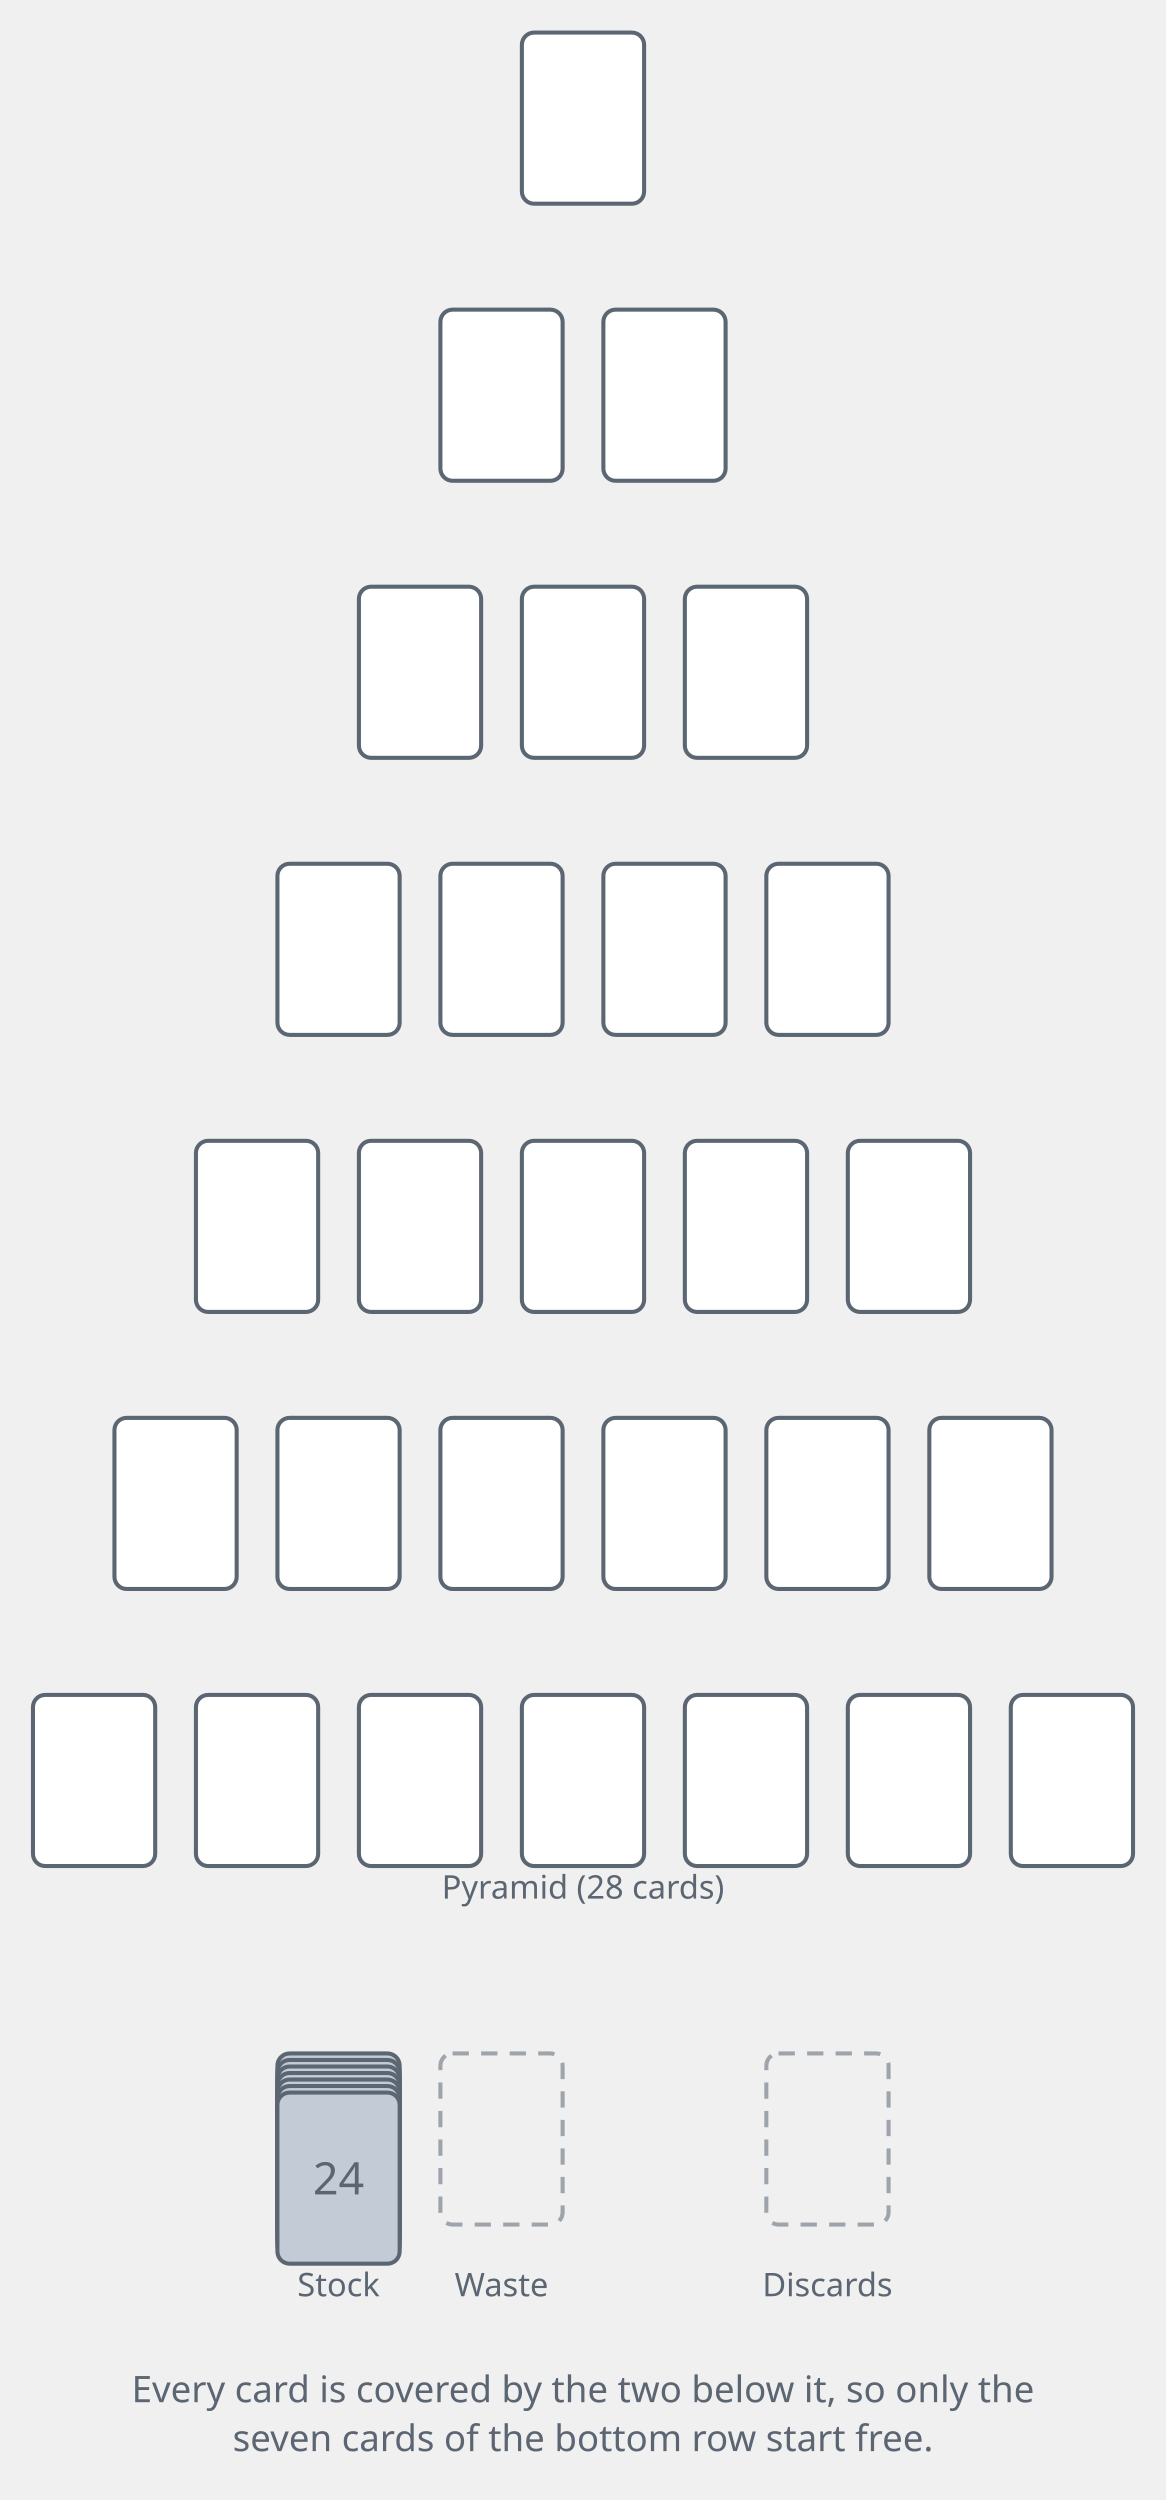
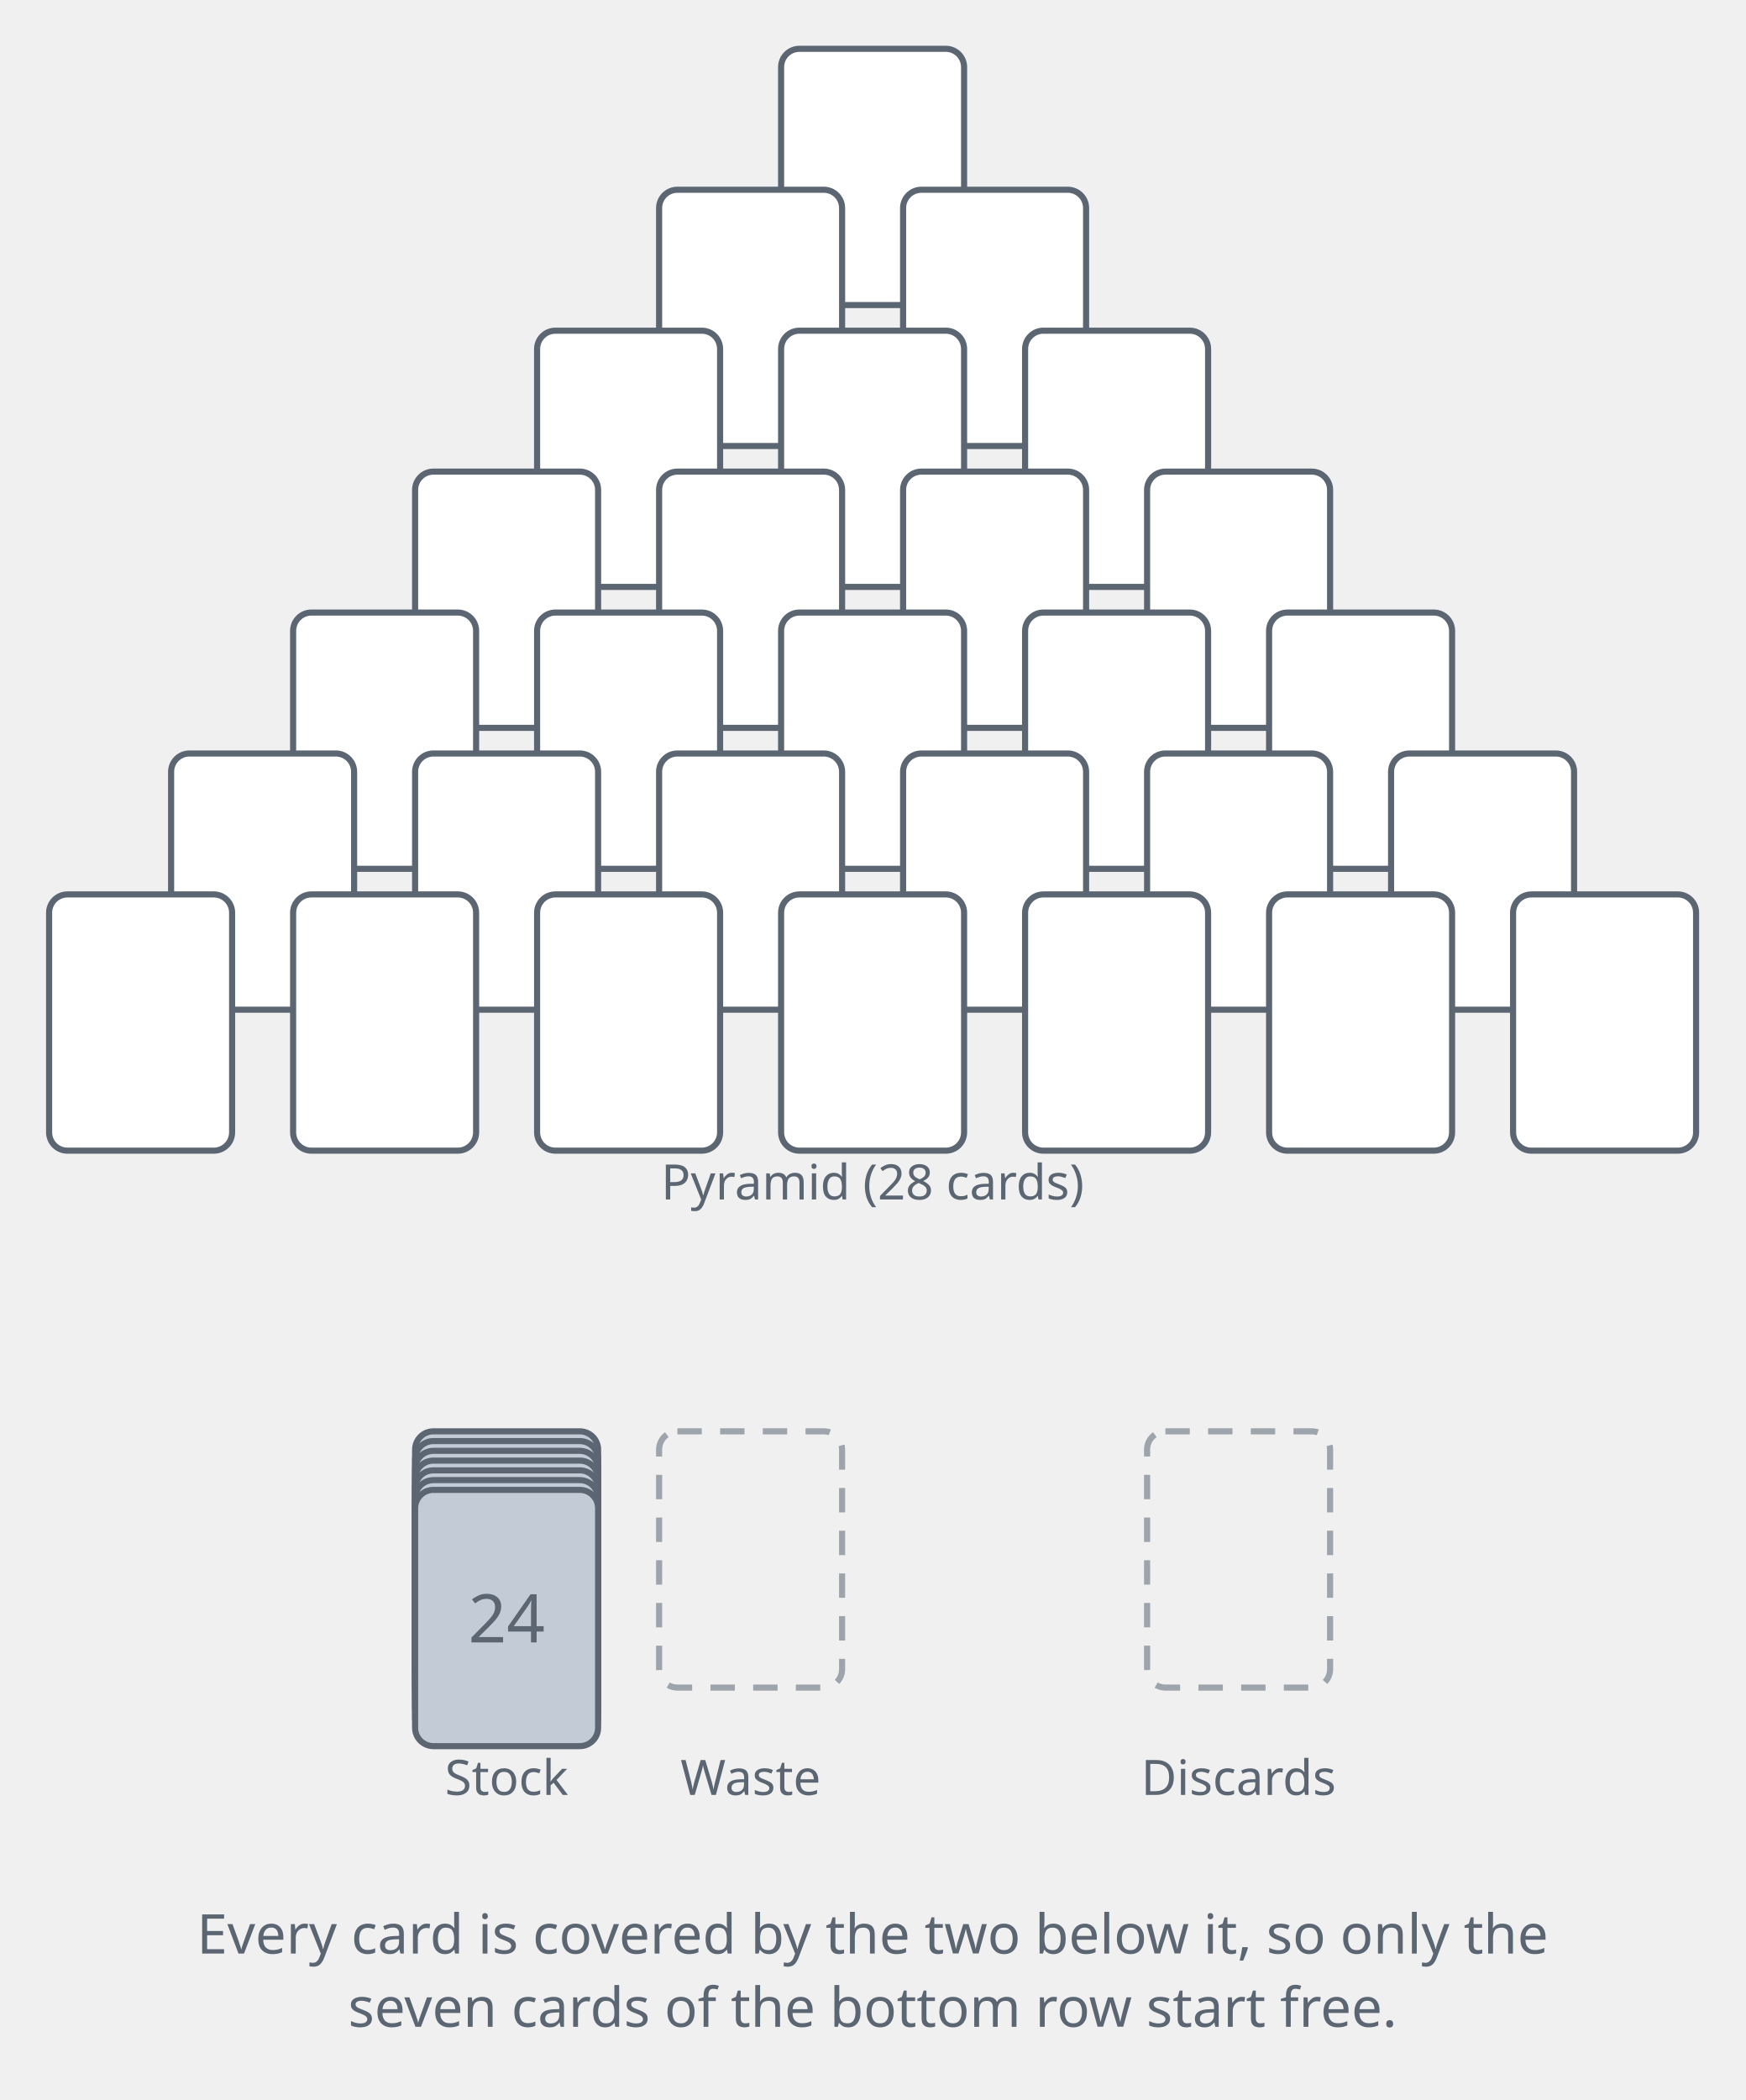
- <svg xmlns="http://www.w3.org/2000/svg" viewBox="0 0 286 613.6" width="458" height="982" role="img" aria-label="Pyramid setup diagram">
+ <svg xmlns="http://www.w3.org/2000/svg" viewBox="0 0 286 344.2" width="458" height="551" role="img" aria-label="Pyramid setup diagram">
  <rect x="128.0" y="8.0" width="30" height="42" rx="3" fill="#ffffff" stroke="#5b6672" stroke-width="1" />
-   <rect x="108.0" y="76.0" width="30" height="42" rx="3" fill="#ffffff" stroke="#5b6672" stroke-width="1" />
-   <rect x="148.0" y="76.0" width="30" height="42" rx="3" fill="#ffffff" stroke="#5b6672" stroke-width="1" />
-   <rect x="88.0" y="144.0" width="30" height="42" rx="3" fill="#ffffff" stroke="#5b6672" stroke-width="1" />
-   <rect x="128.0" y="144.0" width="30" height="42" rx="3" fill="#ffffff" stroke="#5b6672" stroke-width="1" />
-   <rect x="168.0" y="144.0" width="30" height="42" rx="3" fill="#ffffff" stroke="#5b6672" stroke-width="1" />
-   <rect x="68.0" y="212.0" width="30" height="42" rx="3" fill="#ffffff" stroke="#5b6672" stroke-width="1" />
-   <rect x="108.0" y="212.0" width="30" height="42" rx="3" fill="#ffffff" stroke="#5b6672" stroke-width="1" />
-   <rect x="148.0" y="212.0" width="30" height="42" rx="3" fill="#ffffff" stroke="#5b6672" stroke-width="1" />
-   <rect x="188.0" y="212.0" width="30" height="42" rx="3" fill="#ffffff" stroke="#5b6672" stroke-width="1" />
-   <rect x="48.0" y="280.0" width="30" height="42" rx="3" fill="#ffffff" stroke="#5b6672" stroke-width="1" />
-   <rect x="88.0" y="280.0" width="30" height="42" rx="3" fill="#ffffff" stroke="#5b6672" stroke-width="1" />
-   <rect x="128.0" y="280.0" width="30" height="42" rx="3" fill="#ffffff" stroke="#5b6672" stroke-width="1" />
-   <rect x="168.0" y="280.0" width="30" height="42" rx="3" fill="#ffffff" stroke="#5b6672" stroke-width="1" />
-   <rect x="208.0" y="280.0" width="30" height="42" rx="3" fill="#ffffff" stroke="#5b6672" stroke-width="1" />
-   <rect x="28.0" y="348.0" width="30" height="42" rx="3" fill="#ffffff" stroke="#5b6672" stroke-width="1" />
-   <rect x="68.0" y="348.0" width="30" height="42" rx="3" fill="#ffffff" stroke="#5b6672" stroke-width="1" />
-   <rect x="108.0" y="348.0" width="30" height="42" rx="3" fill="#ffffff" stroke="#5b6672" stroke-width="1" />
-   <rect x="148.0" y="348.0" width="30" height="42" rx="3" fill="#ffffff" stroke="#5b6672" stroke-width="1" />
-   <rect x="188.0" y="348.0" width="30" height="42" rx="3" fill="#ffffff" stroke="#5b6672" stroke-width="1" />
-   <rect x="228.0" y="348.0" width="30" height="42" rx="3" fill="#ffffff" stroke="#5b6672" stroke-width="1" />
-   <rect x="8.0" y="416.0" width="30" height="42" rx="3" fill="#ffffff" stroke="#5b6672" stroke-width="1" />
-   <rect x="48.0" y="416.0" width="30" height="42" rx="3" fill="#ffffff" stroke="#5b6672" stroke-width="1" />
-   <rect x="88.0" y="416.0" width="30" height="42" rx="3" fill="#ffffff" stroke="#5b6672" stroke-width="1" />
-   <rect x="128.0" y="416.0" width="30" height="42" rx="3" fill="#ffffff" stroke="#5b6672" stroke-width="1" />
-   <rect x="168.0" y="416.0" width="30" height="42" rx="3" fill="#ffffff" stroke="#5b6672" stroke-width="1" />
-   <rect x="208.0" y="416.0" width="30" height="42" rx="3" fill="#ffffff" stroke="#5b6672" stroke-width="1" />
-   <rect x="248.0" y="416.0" width="30" height="42" rx="3" fill="#ffffff" stroke="#5b6672" stroke-width="1" />
-   <rect x="68.0" y="504.0" width="30" height="42" rx="3" fill="#c3ccd6" stroke="#5b6672" stroke-width="1" />
-   <rect x="68.0" y="505.6" width="30" height="42" rx="3" fill="#c3ccd6" stroke="#5b6672" stroke-width="1" />
-   <rect x="68.0" y="507.2" width="30" height="42" rx="3" fill="#c3ccd6" stroke="#5b6672" stroke-width="1" />
-   <rect x="68.0" y="508.8" width="30" height="42" rx="3" fill="#c3ccd6" stroke="#5b6672" stroke-width="1" />
-   <rect x="68.0" y="510.4" width="30" height="42" rx="3" fill="#c3ccd6" stroke="#5b6672" stroke-width="1" />
-   <rect x="68.0" y="512.0" width="30" height="42" rx="3" fill="#c3ccd6" stroke="#5b6672" stroke-width="1" />
-   <rect x="68.0" y="513.6" width="30" height="42" rx="3" fill="#c3ccd6" stroke="#5b6672" stroke-width="1" />
-   <text x="83.0" y="538.6" text-anchor="middle" font-family="system-ui, sans-serif" font-size="11" fill="#5b6672">24</text>
-   <rect x="108.0" y="504.0" width="30" height="42" rx="3" fill="none" stroke="#5b6672" stroke-width="1" stroke-dasharray="4 3" opacity="0.55" />
-   <rect x="188.0" y="504.0" width="30" height="42" rx="3" fill="none" stroke="#5b6672" stroke-width="1" stroke-dasharray="4 3" opacity="0.55" />
-   <text x="143.0" y="466.0" text-anchor="middle" font-family="system-ui, sans-serif" font-size="8" fill="#5b6672">Pyramid (28 cards)</text>
-   <text x="83.0" y="563.6" text-anchor="middle" font-family="system-ui, sans-serif" font-size="8" fill="#5b6672">Stock</text>
-   <text x="123.0" y="563.6" text-anchor="middle" font-family="system-ui, sans-serif" font-size="8" fill="#5b6672">Waste</text>
-   <text x="203.0" y="563.6" text-anchor="middle" font-family="system-ui, sans-serif" font-size="8" fill="#5b6672">Discards</text>
-   <text x="143.0" y="589.6" text-anchor="middle" font-family="system-ui, sans-serif" font-size="9" fill="#5b6672">Every card is covered by the two below it, so only the</text>
-   <text x="143.0" y="601.6" text-anchor="middle" font-family="system-ui, sans-serif" font-size="9" fill="#5b6672">seven cards of the bottom row start free.</text>
+   <rect x="108.0" y="31.1" width="30" height="42" rx="3" fill="#ffffff" stroke="#5b6672" stroke-width="1" />
+   <rect x="148.0" y="31.1" width="30" height="42" rx="3" fill="#ffffff" stroke="#5b6672" stroke-width="1" />
+   <rect x="88.0" y="54.2" width="30" height="42" rx="3" fill="#ffffff" stroke="#5b6672" stroke-width="1" />
+   <rect x="128.0" y="54.2" width="30" height="42" rx="3" fill="#ffffff" stroke="#5b6672" stroke-width="1" />
+   <rect x="168.0" y="54.2" width="30" height="42" rx="3" fill="#ffffff" stroke="#5b6672" stroke-width="1" />
+   <rect x="68.0" y="77.3" width="30" height="42" rx="3" fill="#ffffff" stroke="#5b6672" stroke-width="1" />
+   <rect x="108.0" y="77.3" width="30" height="42" rx="3" fill="#ffffff" stroke="#5b6672" stroke-width="1" />
+   <rect x="148.0" y="77.3" width="30" height="42" rx="3" fill="#ffffff" stroke="#5b6672" stroke-width="1" />
+   <rect x="188.0" y="77.3" width="30" height="42" rx="3" fill="#ffffff" stroke="#5b6672" stroke-width="1" />
+   <rect x="48.0" y="100.4" width="30" height="42" rx="3" fill="#ffffff" stroke="#5b6672" stroke-width="1" />
+   <rect x="88.0" y="100.4" width="30" height="42" rx="3" fill="#ffffff" stroke="#5b6672" stroke-width="1" />
+   <rect x="128.0" y="100.4" width="30" height="42" rx="3" fill="#ffffff" stroke="#5b6672" stroke-width="1" />
+   <rect x="168.0" y="100.4" width="30" height="42" rx="3" fill="#ffffff" stroke="#5b6672" stroke-width="1" />
+   <rect x="208.0" y="100.4" width="30" height="42" rx="3" fill="#ffffff" stroke="#5b6672" stroke-width="1" />
+   <rect x="28.0" y="123.5" width="30" height="42" rx="3" fill="#ffffff" stroke="#5b6672" stroke-width="1" />
+   <rect x="68.0" y="123.5" width="30" height="42" rx="3" fill="#ffffff" stroke="#5b6672" stroke-width="1" />
+   <rect x="108.0" y="123.5" width="30" height="42" rx="3" fill="#ffffff" stroke="#5b6672" stroke-width="1" />
+   <rect x="148.0" y="123.5" width="30" height="42" rx="3" fill="#ffffff" stroke="#5b6672" stroke-width="1" />
+   <rect x="188.0" y="123.5" width="30" height="42" rx="3" fill="#ffffff" stroke="#5b6672" stroke-width="1" />
+   <rect x="228.0" y="123.5" width="30" height="42" rx="3" fill="#ffffff" stroke="#5b6672" stroke-width="1" />
+   <rect x="8.0" y="146.6" width="30" height="42" rx="3" fill="#ffffff" stroke="#5b6672" stroke-width="1" />
+   <rect x="48.0" y="146.6" width="30" height="42" rx="3" fill="#ffffff" stroke="#5b6672" stroke-width="1" />
+   <rect x="88.0" y="146.6" width="30" height="42" rx="3" fill="#ffffff" stroke="#5b6672" stroke-width="1" />
+   <rect x="128.0" y="146.6" width="30" height="42" rx="3" fill="#ffffff" stroke="#5b6672" stroke-width="1" />
+   <rect x="168.0" y="146.6" width="30" height="42" rx="3" fill="#ffffff" stroke="#5b6672" stroke-width="1" />
+   <rect x="208.0" y="146.6" width="30" height="42" rx="3" fill="#ffffff" stroke="#5b6672" stroke-width="1" />
+   <rect x="248.0" y="146.6" width="30" height="42" rx="3" fill="#ffffff" stroke="#5b6672" stroke-width="1" />
+   <rect x="68.0" y="234.6" width="30" height="42" rx="3" fill="#c3ccd6" stroke="#5b6672" stroke-width="1" />
+   <rect x="68.0" y="236.2" width="30" height="42" rx="3" fill="#c3ccd6" stroke="#5b6672" stroke-width="1" />
+   <rect x="68.0" y="237.8" width="30" height="42" rx="3" fill="#c3ccd6" stroke="#5b6672" stroke-width="1" />
+   <rect x="68.0" y="239.4" width="30" height="42" rx="3" fill="#c3ccd6" stroke="#5b6672" stroke-width="1" />
+   <rect x="68.0" y="241.0" width="30" height="42" rx="3" fill="#c3ccd6" stroke="#5b6672" stroke-width="1" />
+   <rect x="68.0" y="242.6" width="30" height="42" rx="3" fill="#c3ccd6" stroke="#5b6672" stroke-width="1" />
+   <rect x="68.0" y="244.2" width="30" height="42" rx="3" fill="#c3ccd6" stroke="#5b6672" stroke-width="1" />
+   <text x="83.0" y="269.2" text-anchor="middle" font-family="system-ui, sans-serif" font-size="11" fill="#5b6672">24</text>
+   <rect x="108.0" y="234.6" width="30" height="42" rx="3" fill="none" stroke="#5b6672" stroke-width="1" stroke-dasharray="4 3" opacity="0.55" />
+   <rect x="188.0" y="234.6" width="30" height="42" rx="3" fill="none" stroke="#5b6672" stroke-width="1" stroke-dasharray="4 3" opacity="0.55" />
+   <text x="143.0" y="196.6" text-anchor="middle" font-family="system-ui, sans-serif" font-size="8" fill="#5b6672">Pyramid (28 cards)</text>
+   <text x="83.0" y="294.2" text-anchor="middle" font-family="system-ui, sans-serif" font-size="8" fill="#5b6672">Stock</text>
+   <text x="123.0" y="294.2" text-anchor="middle" font-family="system-ui, sans-serif" font-size="8" fill="#5b6672">Waste</text>
+   <text x="203.0" y="294.2" text-anchor="middle" font-family="system-ui, sans-serif" font-size="8" fill="#5b6672">Discards</text>
+   <text x="143.0" y="320.2" text-anchor="middle" font-family="system-ui, sans-serif" font-size="9" fill="#5b6672">Every card is covered by the two below it, so only the</text>
+   <text x="143.0" y="332.2" text-anchor="middle" font-family="system-ui, sans-serif" font-size="9" fill="#5b6672">seven cards of the bottom row start free.</text>
</svg>
